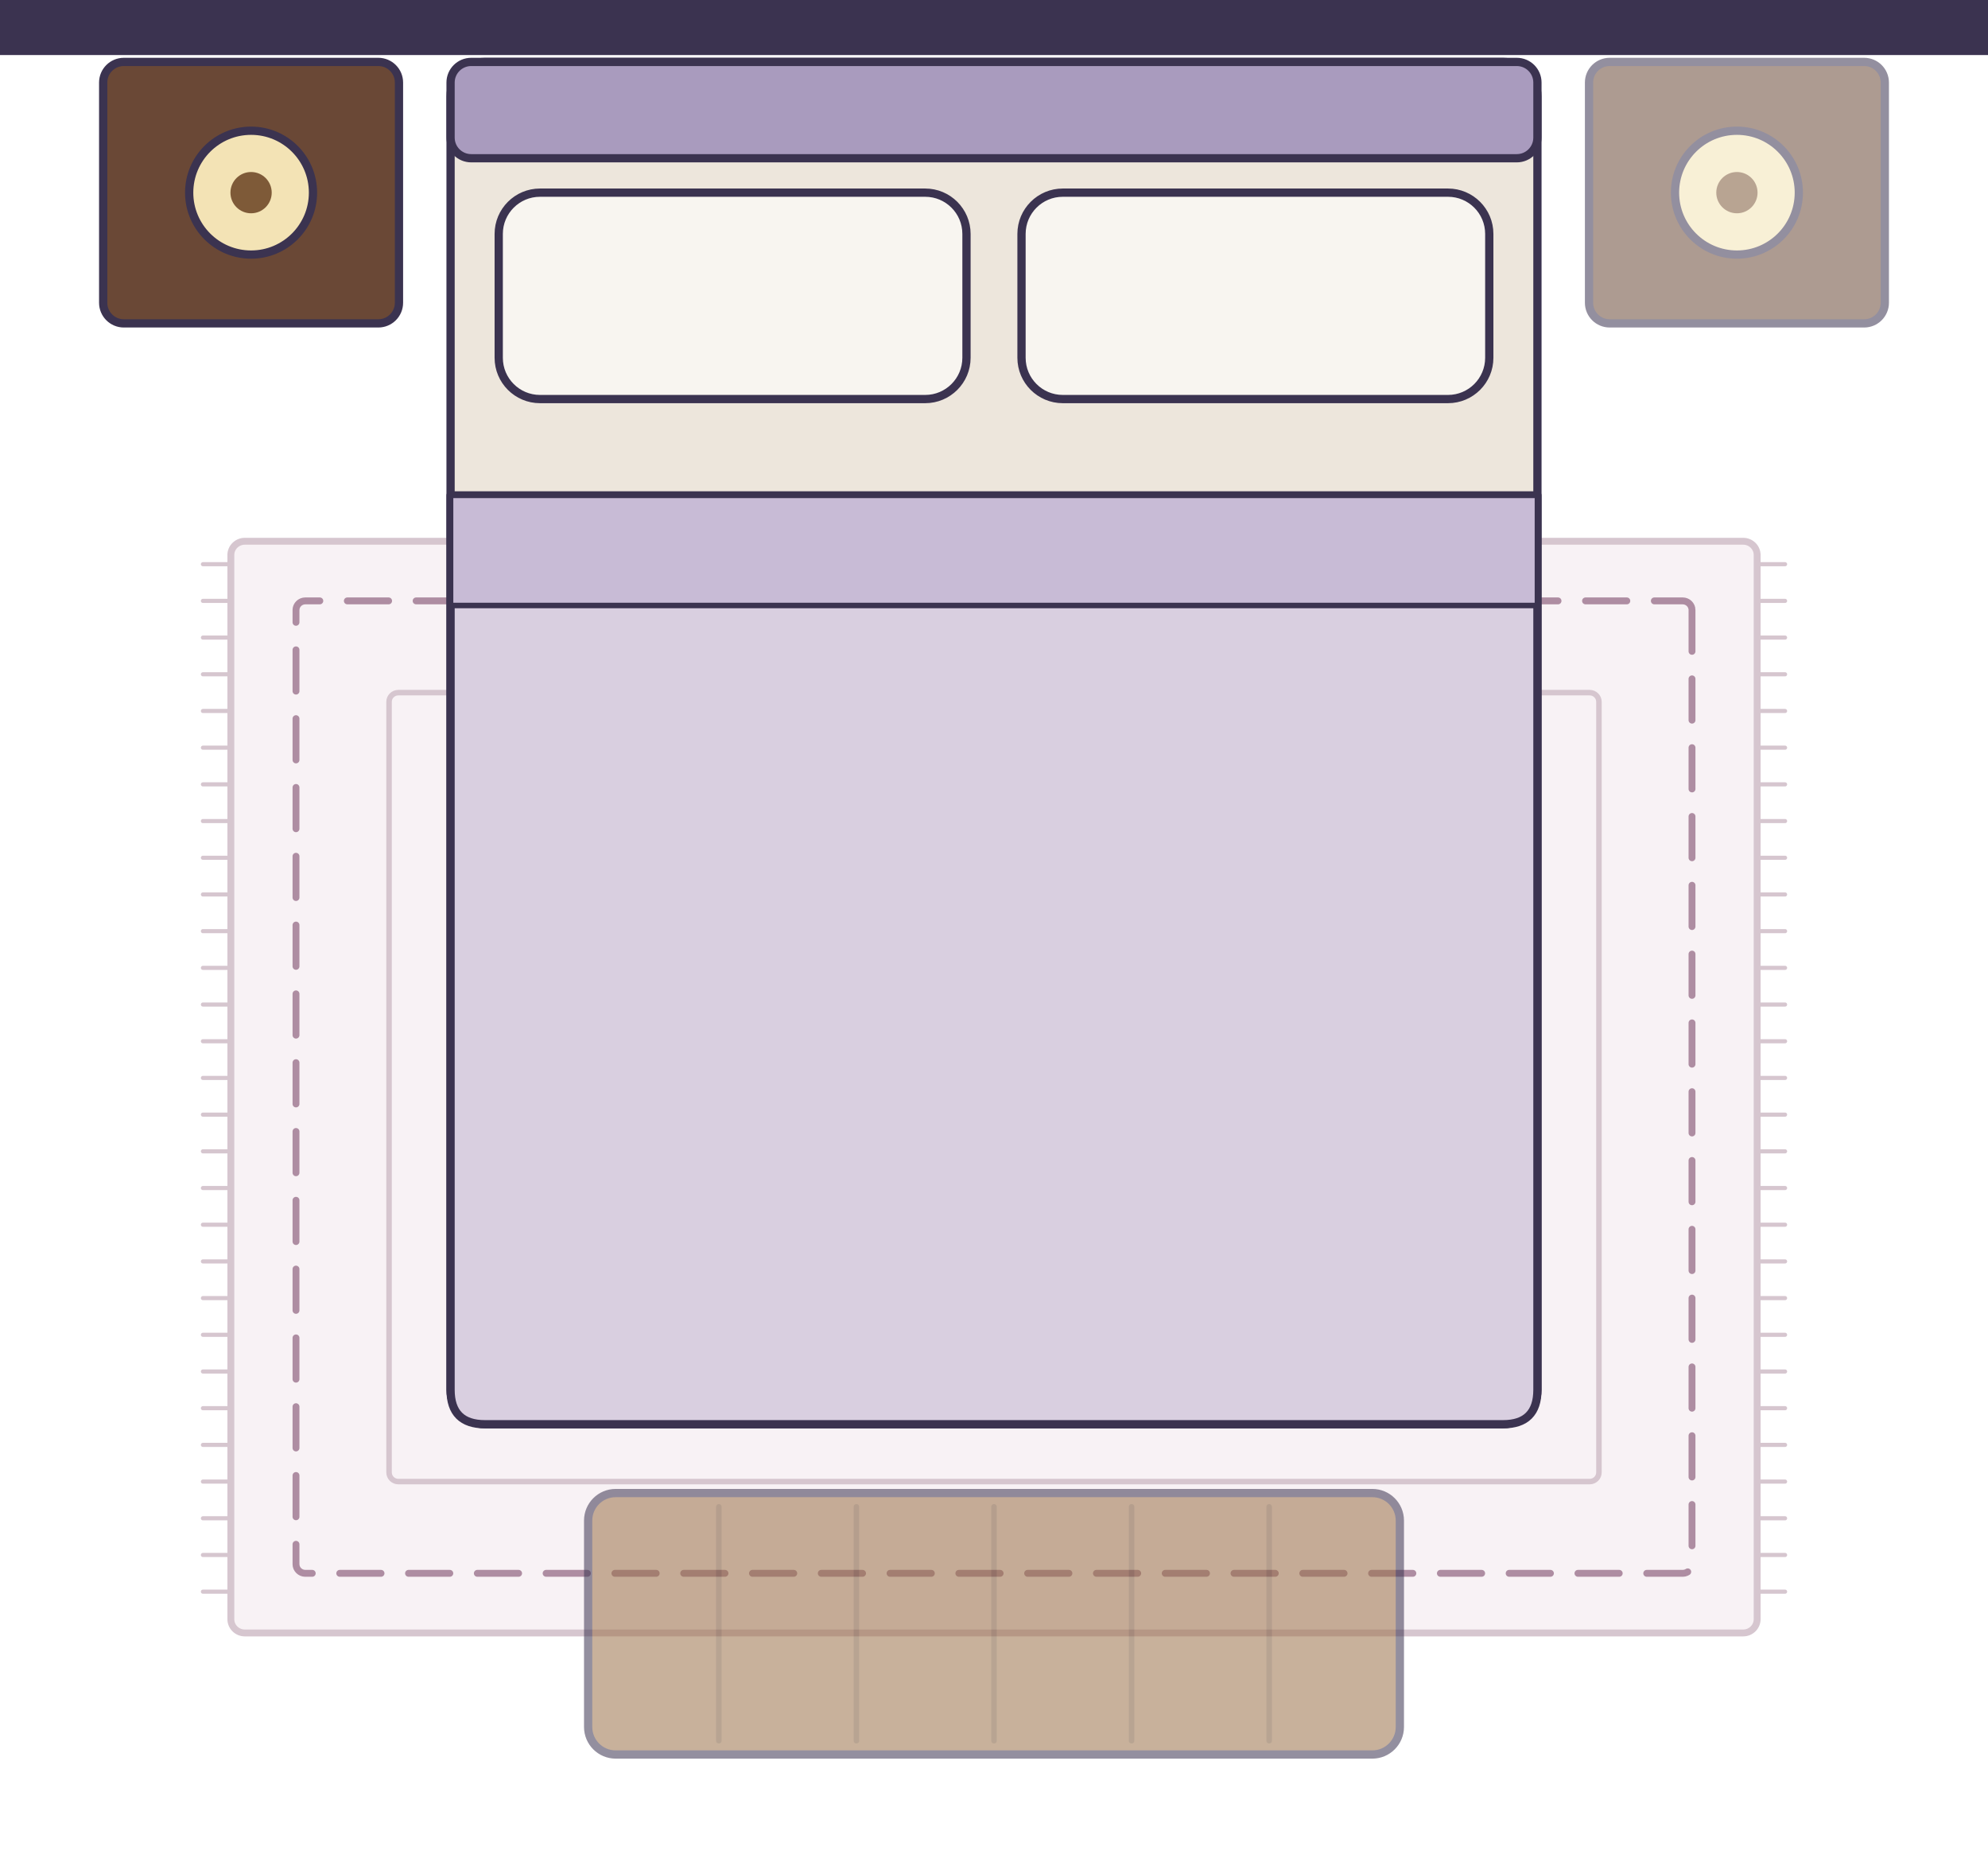
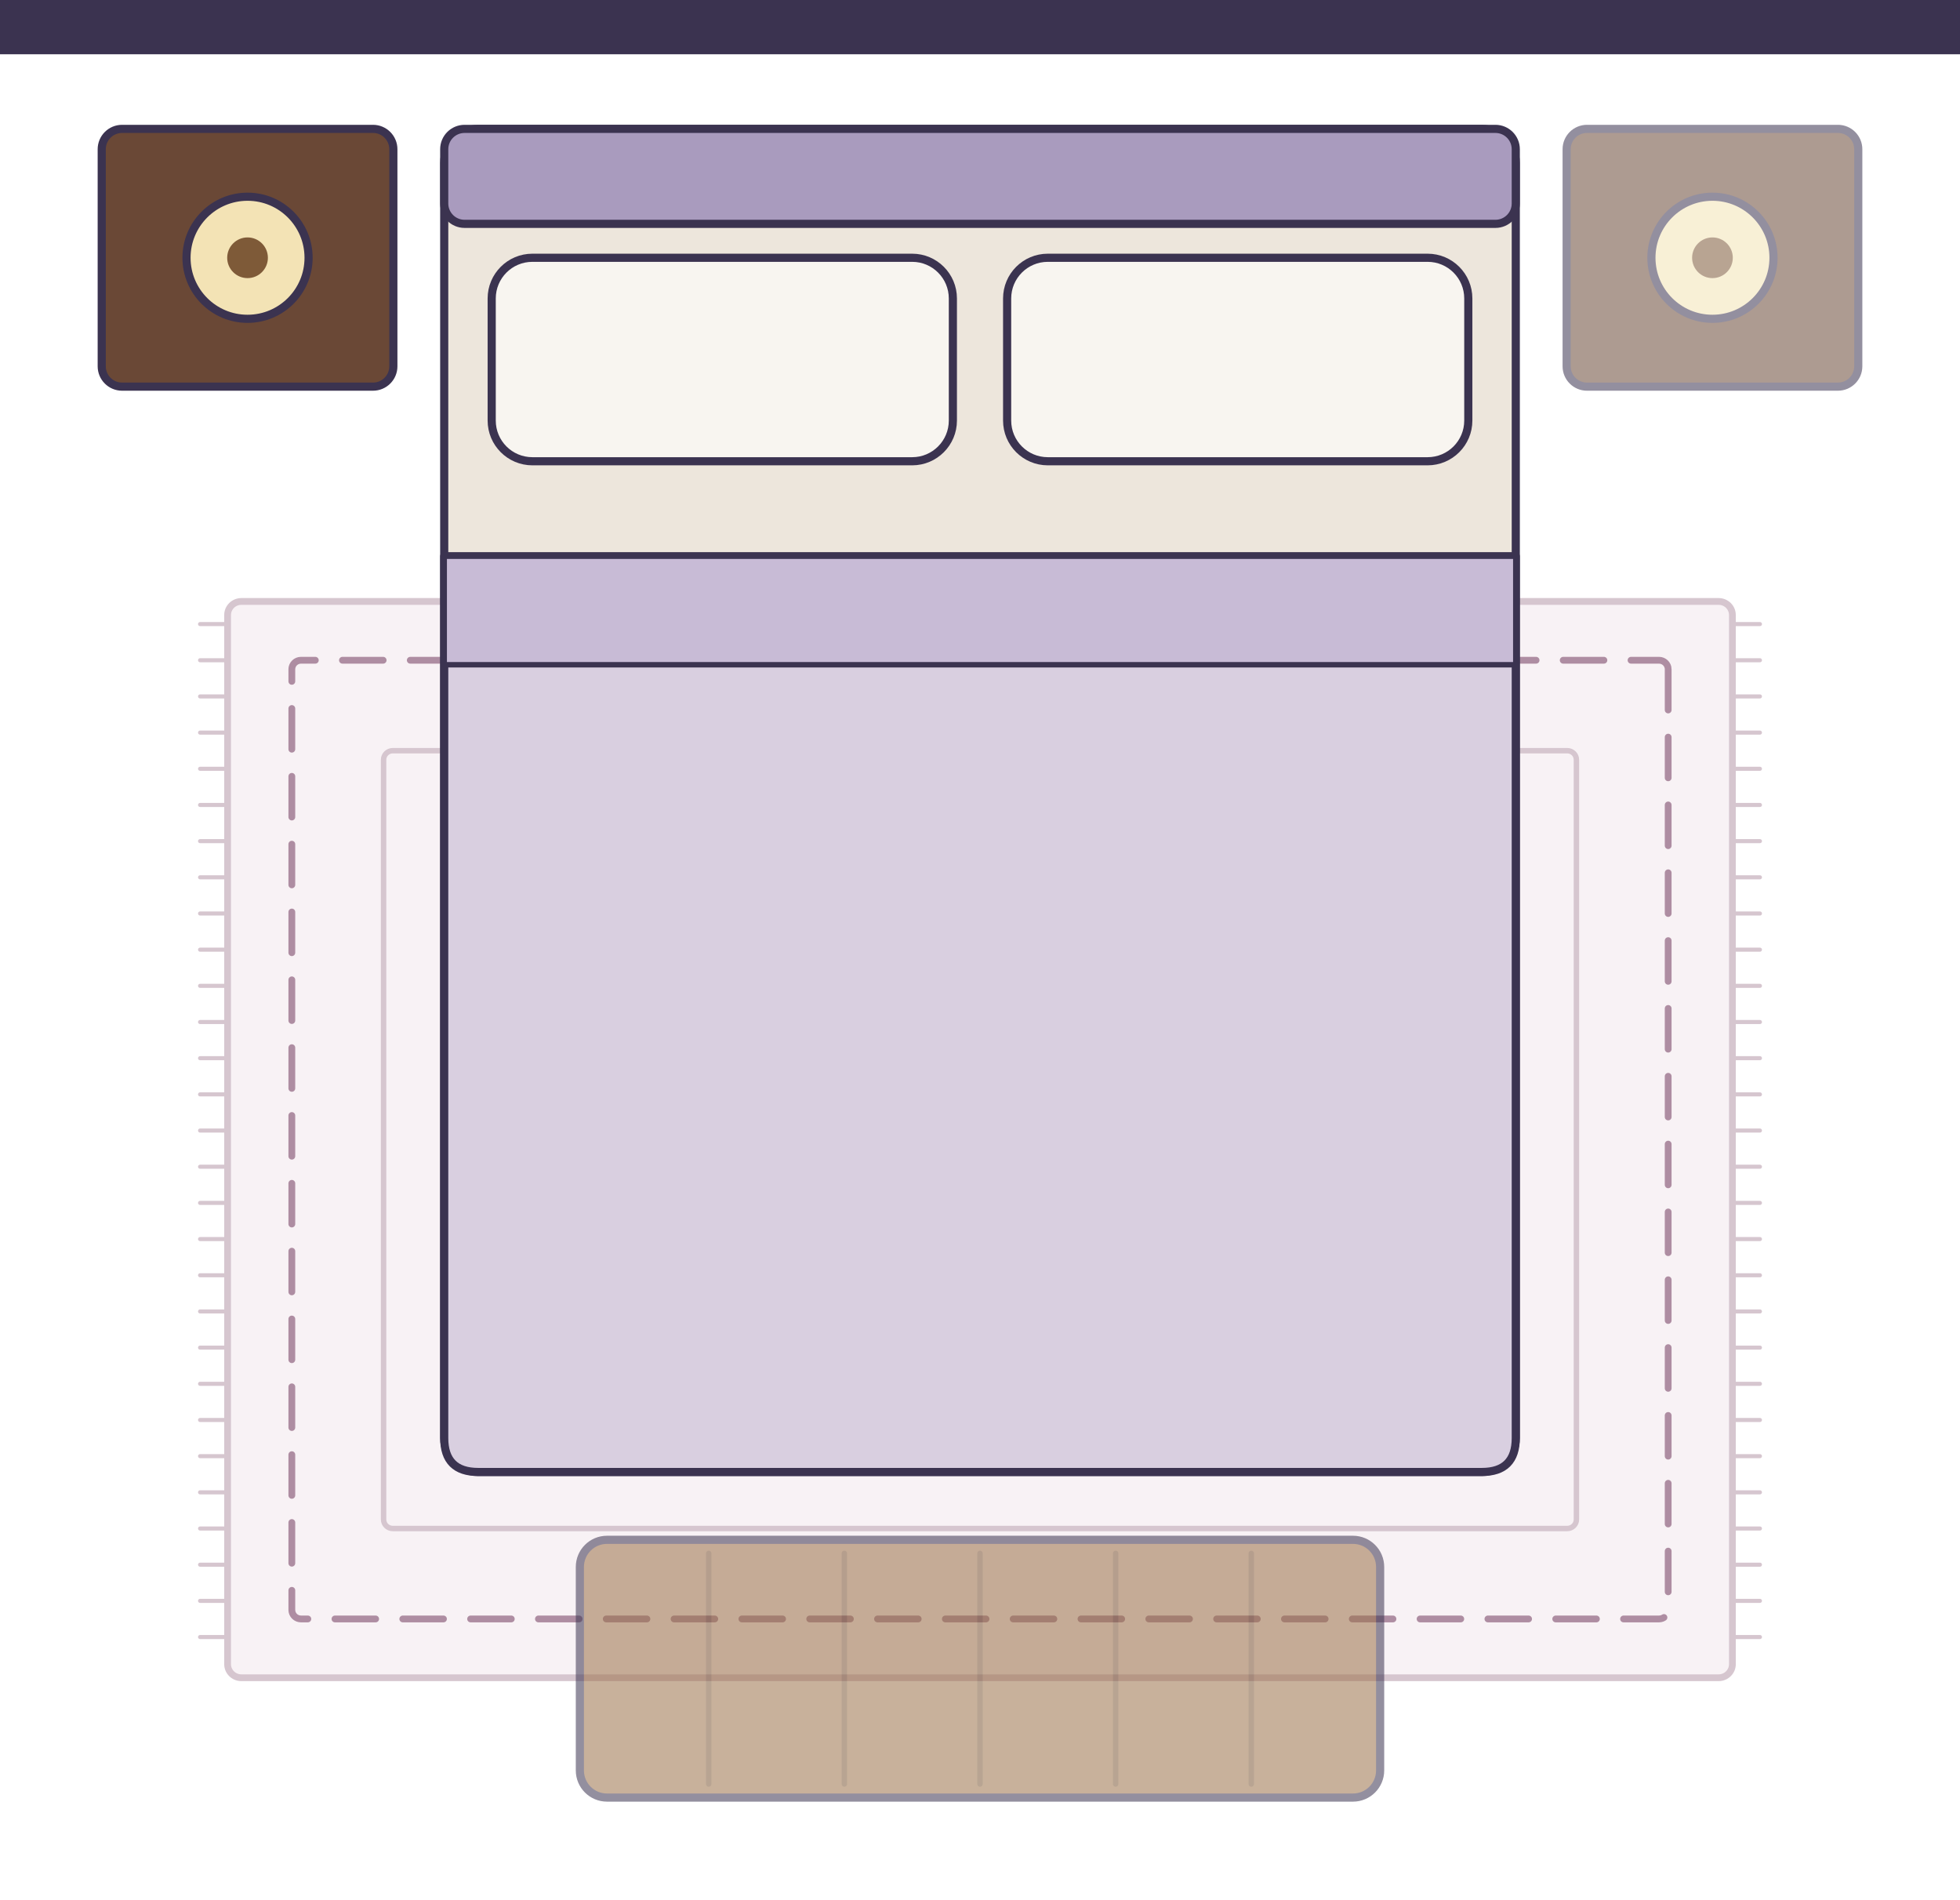
- <svg xmlns="http://www.w3.org/2000/svg" viewBox="0 0 289 270" role="img" aria-label="Bed with two nightstands">
+ <svg xmlns="http://www.w3.org/2000/svg" viewBox="0 0 289 280" role="img" aria-label="Bed with two nightstands">
  <rect x="0" y="0" width="289" height="8" fill="#3B3350" />
-   <g transform="rotate(90 144.5 158)" opacity="0.55">
-     <svg x="64.5" y="43" width="160" height="230" viewBox="0 0 240 340" preserveAspectRatio="none" overflow="visible">
+   <g transform="rotate(90 144.5 168)" opacity="0.55">
+     <svg x="64.5" y="53" width="160" height="230" viewBox="0 0 240 340" preserveAspectRatio="none" overflow="visible">
      <g stroke-linejoin="round" stroke-linecap="round">
        <rect x="1" y="6" width="238" height="328" rx="3" fill="#F3E7EC" stroke="#B497A8" stroke-width="1" vector-effect="non-scaling-stroke" />
        <rect x="14" y="20" width="212" height="300" rx="2" fill="none" stroke="#6B2F55" stroke-width="1" vector-effect="non-scaling-stroke" stroke-dasharray="6 4" />
        <rect x="34" y="40" width="172" height="260" rx="2" fill="none" stroke="#B497A8" stroke-width="0.8" vector-effect="non-scaling-stroke" />
        <line x1="6" y1="0" x2="6" y2="6" stroke="#B497A8" stroke-width="0.6" vector-effect="non-scaling-stroke" />
        <line x1="6" y1="334" x2="6" y2="340" stroke="#B497A8" stroke-width="0.6" vector-effect="non-scaling-stroke" />
        <line x1="14" y1="0" x2="14" y2="6" stroke="#B497A8" stroke-width="0.6" vector-effect="non-scaling-stroke" />
        <line x1="14" y1="334" x2="14" y2="340" stroke="#B497A8" stroke-width="0.6" vector-effect="non-scaling-stroke" />
        <line x1="22" y1="0" x2="22" y2="6" stroke="#B497A8" stroke-width="0.6" vector-effect="non-scaling-stroke" />
        <line x1="22" y1="334" x2="22" y2="340" stroke="#B497A8" stroke-width="0.6" vector-effect="non-scaling-stroke" />
        <line x1="30" y1="0" x2="30" y2="6" stroke="#B497A8" stroke-width="0.6" vector-effect="non-scaling-stroke" />
        <line x1="30" y1="334" x2="30" y2="340" stroke="#B497A8" stroke-width="0.6" vector-effect="non-scaling-stroke" />
        <line x1="38" y1="0" x2="38" y2="6" stroke="#B497A8" stroke-width="0.6" vector-effect="non-scaling-stroke" />
        <line x1="38" y1="334" x2="38" y2="340" stroke="#B497A8" stroke-width="0.6" vector-effect="non-scaling-stroke" />
        <line x1="46" y1="0" x2="46" y2="6" stroke="#B497A8" stroke-width="0.6" vector-effect="non-scaling-stroke" />
        <line x1="46" y1="334" x2="46" y2="340" stroke="#B497A8" stroke-width="0.6" vector-effect="non-scaling-stroke" />
        <line x1="54" y1="0" x2="54" y2="6" stroke="#B497A8" stroke-width="0.6" vector-effect="non-scaling-stroke" />
        <line x1="54" y1="334" x2="54" y2="340" stroke="#B497A8" stroke-width="0.6" vector-effect="non-scaling-stroke" />
        <line x1="62" y1="0" x2="62" y2="6" stroke="#B497A8" stroke-width="0.6" vector-effect="non-scaling-stroke" />
        <line x1="62" y1="334" x2="62" y2="340" stroke="#B497A8" stroke-width="0.6" vector-effect="non-scaling-stroke" />
        <line x1="70" y1="0" x2="70" y2="6" stroke="#B497A8" stroke-width="0.6" vector-effect="non-scaling-stroke" />
        <line x1="70" y1="334" x2="70" y2="340" stroke="#B497A8" stroke-width="0.6" vector-effect="non-scaling-stroke" />
        <line x1="78" y1="0" x2="78" y2="6" stroke="#B497A8" stroke-width="0.6" vector-effect="non-scaling-stroke" />
        <line x1="78" y1="334" x2="78" y2="340" stroke="#B497A8" stroke-width="0.6" vector-effect="non-scaling-stroke" />
        <line x1="86" y1="0" x2="86" y2="6" stroke="#B497A8" stroke-width="0.6" vector-effect="non-scaling-stroke" />
        <line x1="86" y1="334" x2="86" y2="340" stroke="#B497A8" stroke-width="0.6" vector-effect="non-scaling-stroke" />
        <line x1="94" y1="0" x2="94" y2="6" stroke="#B497A8" stroke-width="0.6" vector-effect="non-scaling-stroke" />
        <line x1="94" y1="334" x2="94" y2="340" stroke="#B497A8" stroke-width="0.6" vector-effect="non-scaling-stroke" />
        <line x1="102" y1="0" x2="102" y2="6" stroke="#B497A8" stroke-width="0.6" vector-effect="non-scaling-stroke" />
        <line x1="102" y1="334" x2="102" y2="340" stroke="#B497A8" stroke-width="0.6" vector-effect="non-scaling-stroke" />
        <line x1="110" y1="0" x2="110" y2="6" stroke="#B497A8" stroke-width="0.6" vector-effect="non-scaling-stroke" />
        <line x1="110" y1="334" x2="110" y2="340" stroke="#B497A8" stroke-width="0.6" vector-effect="non-scaling-stroke" />
        <line x1="118" y1="0" x2="118" y2="6" stroke="#B497A8" stroke-width="0.6" vector-effect="non-scaling-stroke" />
        <line x1="118" y1="334" x2="118" y2="340" stroke="#B497A8" stroke-width="0.6" vector-effect="non-scaling-stroke" />
        <line x1="126" y1="0" x2="126" y2="6" stroke="#B497A8" stroke-width="0.6" vector-effect="non-scaling-stroke" />
        <line x1="126" y1="334" x2="126" y2="340" stroke="#B497A8" stroke-width="0.6" vector-effect="non-scaling-stroke" />
        <line x1="134" y1="0" x2="134" y2="6" stroke="#B497A8" stroke-width="0.6" vector-effect="non-scaling-stroke" />
        <line x1="134" y1="334" x2="134" y2="340" stroke="#B497A8" stroke-width="0.6" vector-effect="non-scaling-stroke" />
        <line x1="142" y1="0" x2="142" y2="6" stroke="#B497A8" stroke-width="0.6" vector-effect="non-scaling-stroke" />
        <line x1="142" y1="334" x2="142" y2="340" stroke="#B497A8" stroke-width="0.6" vector-effect="non-scaling-stroke" />
        <line x1="150" y1="0" x2="150" y2="6" stroke="#B497A8" stroke-width="0.6" vector-effect="non-scaling-stroke" />
        <line x1="150" y1="334" x2="150" y2="340" stroke="#B497A8" stroke-width="0.6" vector-effect="non-scaling-stroke" />
        <line x1="158" y1="0" x2="158" y2="6" stroke="#B497A8" stroke-width="0.6" vector-effect="non-scaling-stroke" />
        <line x1="158" y1="334" x2="158" y2="340" stroke="#B497A8" stroke-width="0.6" vector-effect="non-scaling-stroke" />
        <line x1="166" y1="0" x2="166" y2="6" stroke="#B497A8" stroke-width="0.6" vector-effect="non-scaling-stroke" />
        <line x1="166" y1="334" x2="166" y2="340" stroke="#B497A8" stroke-width="0.6" vector-effect="non-scaling-stroke" />
        <line x1="174" y1="0" x2="174" y2="6" stroke="#B497A8" stroke-width="0.6" vector-effect="non-scaling-stroke" />
        <line x1="174" y1="334" x2="174" y2="340" stroke="#B497A8" stroke-width="0.6" vector-effect="non-scaling-stroke" />
        <line x1="182" y1="0" x2="182" y2="6" stroke="#B497A8" stroke-width="0.6" vector-effect="non-scaling-stroke" />
        <line x1="182" y1="334" x2="182" y2="340" stroke="#B497A8" stroke-width="0.6" vector-effect="non-scaling-stroke" />
        <line x1="190" y1="0" x2="190" y2="6" stroke="#B497A8" stroke-width="0.6" vector-effect="non-scaling-stroke" />
        <line x1="190" y1="334" x2="190" y2="340" stroke="#B497A8" stroke-width="0.6" vector-effect="non-scaling-stroke" />
        <line x1="198" y1="0" x2="198" y2="6" stroke="#B497A8" stroke-width="0.6" vector-effect="non-scaling-stroke" />
        <line x1="198" y1="334" x2="198" y2="340" stroke="#B497A8" stroke-width="0.6" vector-effect="non-scaling-stroke" />
        <line x1="206" y1="0" x2="206" y2="6" stroke="#B497A8" stroke-width="0.6" vector-effect="non-scaling-stroke" />
        <line x1="206" y1="334" x2="206" y2="340" stroke="#B497A8" stroke-width="0.6" vector-effect="non-scaling-stroke" />
        <line x1="214" y1="0" x2="214" y2="6" stroke="#B497A8" stroke-width="0.6" vector-effect="non-scaling-stroke" />
        <line x1="214" y1="334" x2="214" y2="340" stroke="#B497A8" stroke-width="0.6" vector-effect="non-scaling-stroke" />
        <line x1="222" y1="0" x2="222" y2="6" stroke="#B497A8" stroke-width="0.6" vector-effect="non-scaling-stroke" />
        <line x1="222" y1="334" x2="222" y2="340" stroke="#B497A8" stroke-width="0.6" vector-effect="non-scaling-stroke" />
        <line x1="230" y1="0" x2="230" y2="6" stroke="#B497A8" stroke-width="0.6" vector-effect="non-scaling-stroke" />
        <line x1="230" y1="334" x2="230" y2="340" stroke="#B497A8" stroke-width="0.6" vector-effect="non-scaling-stroke" />
      </g>
    </svg>
  </g>
  <g>
-     <svg x="64.5" y="8" width="160" height="200" viewBox="0 0 160 200" preserveAspectRatio="none" overflow="visible">
+     <svg x="64.5" y="18" width="160" height="200" viewBox="0 0 160 200" preserveAspectRatio="none" overflow="visible">
      <g stroke-linejoin="round" stroke-linecap="round">
        <rect x="1" y="1" width="158" height="198" rx="5" fill="#EDE6DC" stroke="#3B3350" stroke-width="1.2" vector-effect="non-scaling-stroke" />
        <rect x="1" y="1" width="158" height="14.0" rx="3" fill="#A99BBE" stroke="#3B3350" stroke-width="1.2" vector-effect="non-scaling-stroke" />
        <rect x="8.0" y="20.0" width="68.0" height="30.0" rx="6" fill="#F8F5F0" stroke="#3B3350" stroke-width="1.2" vector-effect="non-scaling-stroke" />
        <rect x="84.0" y="20.0" width="68.0" height="30.0" rx="6" fill="#F8F5F0" stroke="#3B3350" stroke-width="1.2" vector-effect="non-scaling-stroke" />
        <path d="M1 64.0 L159 64.0 L159 194 Q159 199 154 199 L6 199 Q1 199 1 194 Z" fill="#D9CFE0" stroke="#3B3350" stroke-width="1.2" vector-effect="non-scaling-stroke" />
        <path d="M1 64.0 L159 64.0 L159 80.0 L1 80.0 Z" fill="#C8BBD6" stroke="#3B3350" stroke-width="0.8" vector-effect="non-scaling-stroke" />
      </g>
    </svg>
  </g>
  <g>
-     <svg x="14" y="8" width="45" height="40" viewBox="0 0 45 40" preserveAspectRatio="none" overflow="visible">
+     <svg x="14" y="18" width="45" height="40" viewBox="0 0 45 40" preserveAspectRatio="none" overflow="visible">
      <g stroke-linejoin="round" stroke-linecap="round">
        <rect x="1" y="1" width="43" height="38" rx="3" fill="#6A4836" stroke="#3B3350" stroke-width="1.2" vector-effect="non-scaling-stroke" />
        <circle cx="22.5" cy="20.0" r="9" fill="#F3E3B5" stroke="#3B3350" stroke-width="1.2" vector-effect="non-scaling-stroke" />
        <circle cx="22.5" cy="20.0" r="3" fill="#7E5A38" />
      </g>
    </svg>
  </g>
  <g opacity="0.55">
-     <svg x="230" y="8" width="45" height="40" viewBox="0 0 45 40" preserveAspectRatio="none" overflow="visible">
+     <svg x="230" y="18" width="45" height="40" viewBox="0 0 45 40" preserveAspectRatio="none" overflow="visible">
      <g stroke-linejoin="round" stroke-linecap="round">
        <rect x="1" y="1" width="43" height="38" rx="3" fill="#6A4836" stroke="#3B3350" stroke-width="1.2" vector-effect="non-scaling-stroke" />
        <circle cx="22.5" cy="20.0" r="9" fill="#F3E3B5" stroke="#3B3350" stroke-width="1.2" vector-effect="non-scaling-stroke" />
        <circle cx="22.5" cy="20.0" r="3" fill="#7E5A38" />
      </g>
    </svg>
  </g>
  <g opacity="0.55">
-     <svg x="84.5" y="216" width="120" height="40" viewBox="0 0 120 40" preserveAspectRatio="none" overflow="visible">
+     <svg x="84.5" y="226" width="120" height="40" viewBox="0 0 120 40" preserveAspectRatio="none" overflow="visible">
      <g stroke-linejoin="round" stroke-linecap="round">
        <rect x="1" y="1" width="118" height="38" rx="4" fill="#9A7149" stroke="#3B3350" stroke-width="1.2" vector-effect="non-scaling-stroke" />
        <line x1="20" y1="3" x2="20" y2="37" stroke="#7E5A38" stroke-width="0.8" vector-effect="non-scaling-stroke" />
        <line x1="40" y1="3" x2="40" y2="37" stroke="#7E5A38" stroke-width="0.8" vector-effect="non-scaling-stroke" />
        <line x1="60" y1="3" x2="60" y2="37" stroke="#7E5A38" stroke-width="0.8" vector-effect="non-scaling-stroke" />
        <line x1="80" y1="3" x2="80" y2="37" stroke="#7E5A38" stroke-width="0.8" vector-effect="non-scaling-stroke" />
        <line x1="100" y1="3" x2="100" y2="37" stroke="#7E5A38" stroke-width="0.8" vector-effect="non-scaling-stroke" />
      </g>
    </svg>
  </g>
</svg>
